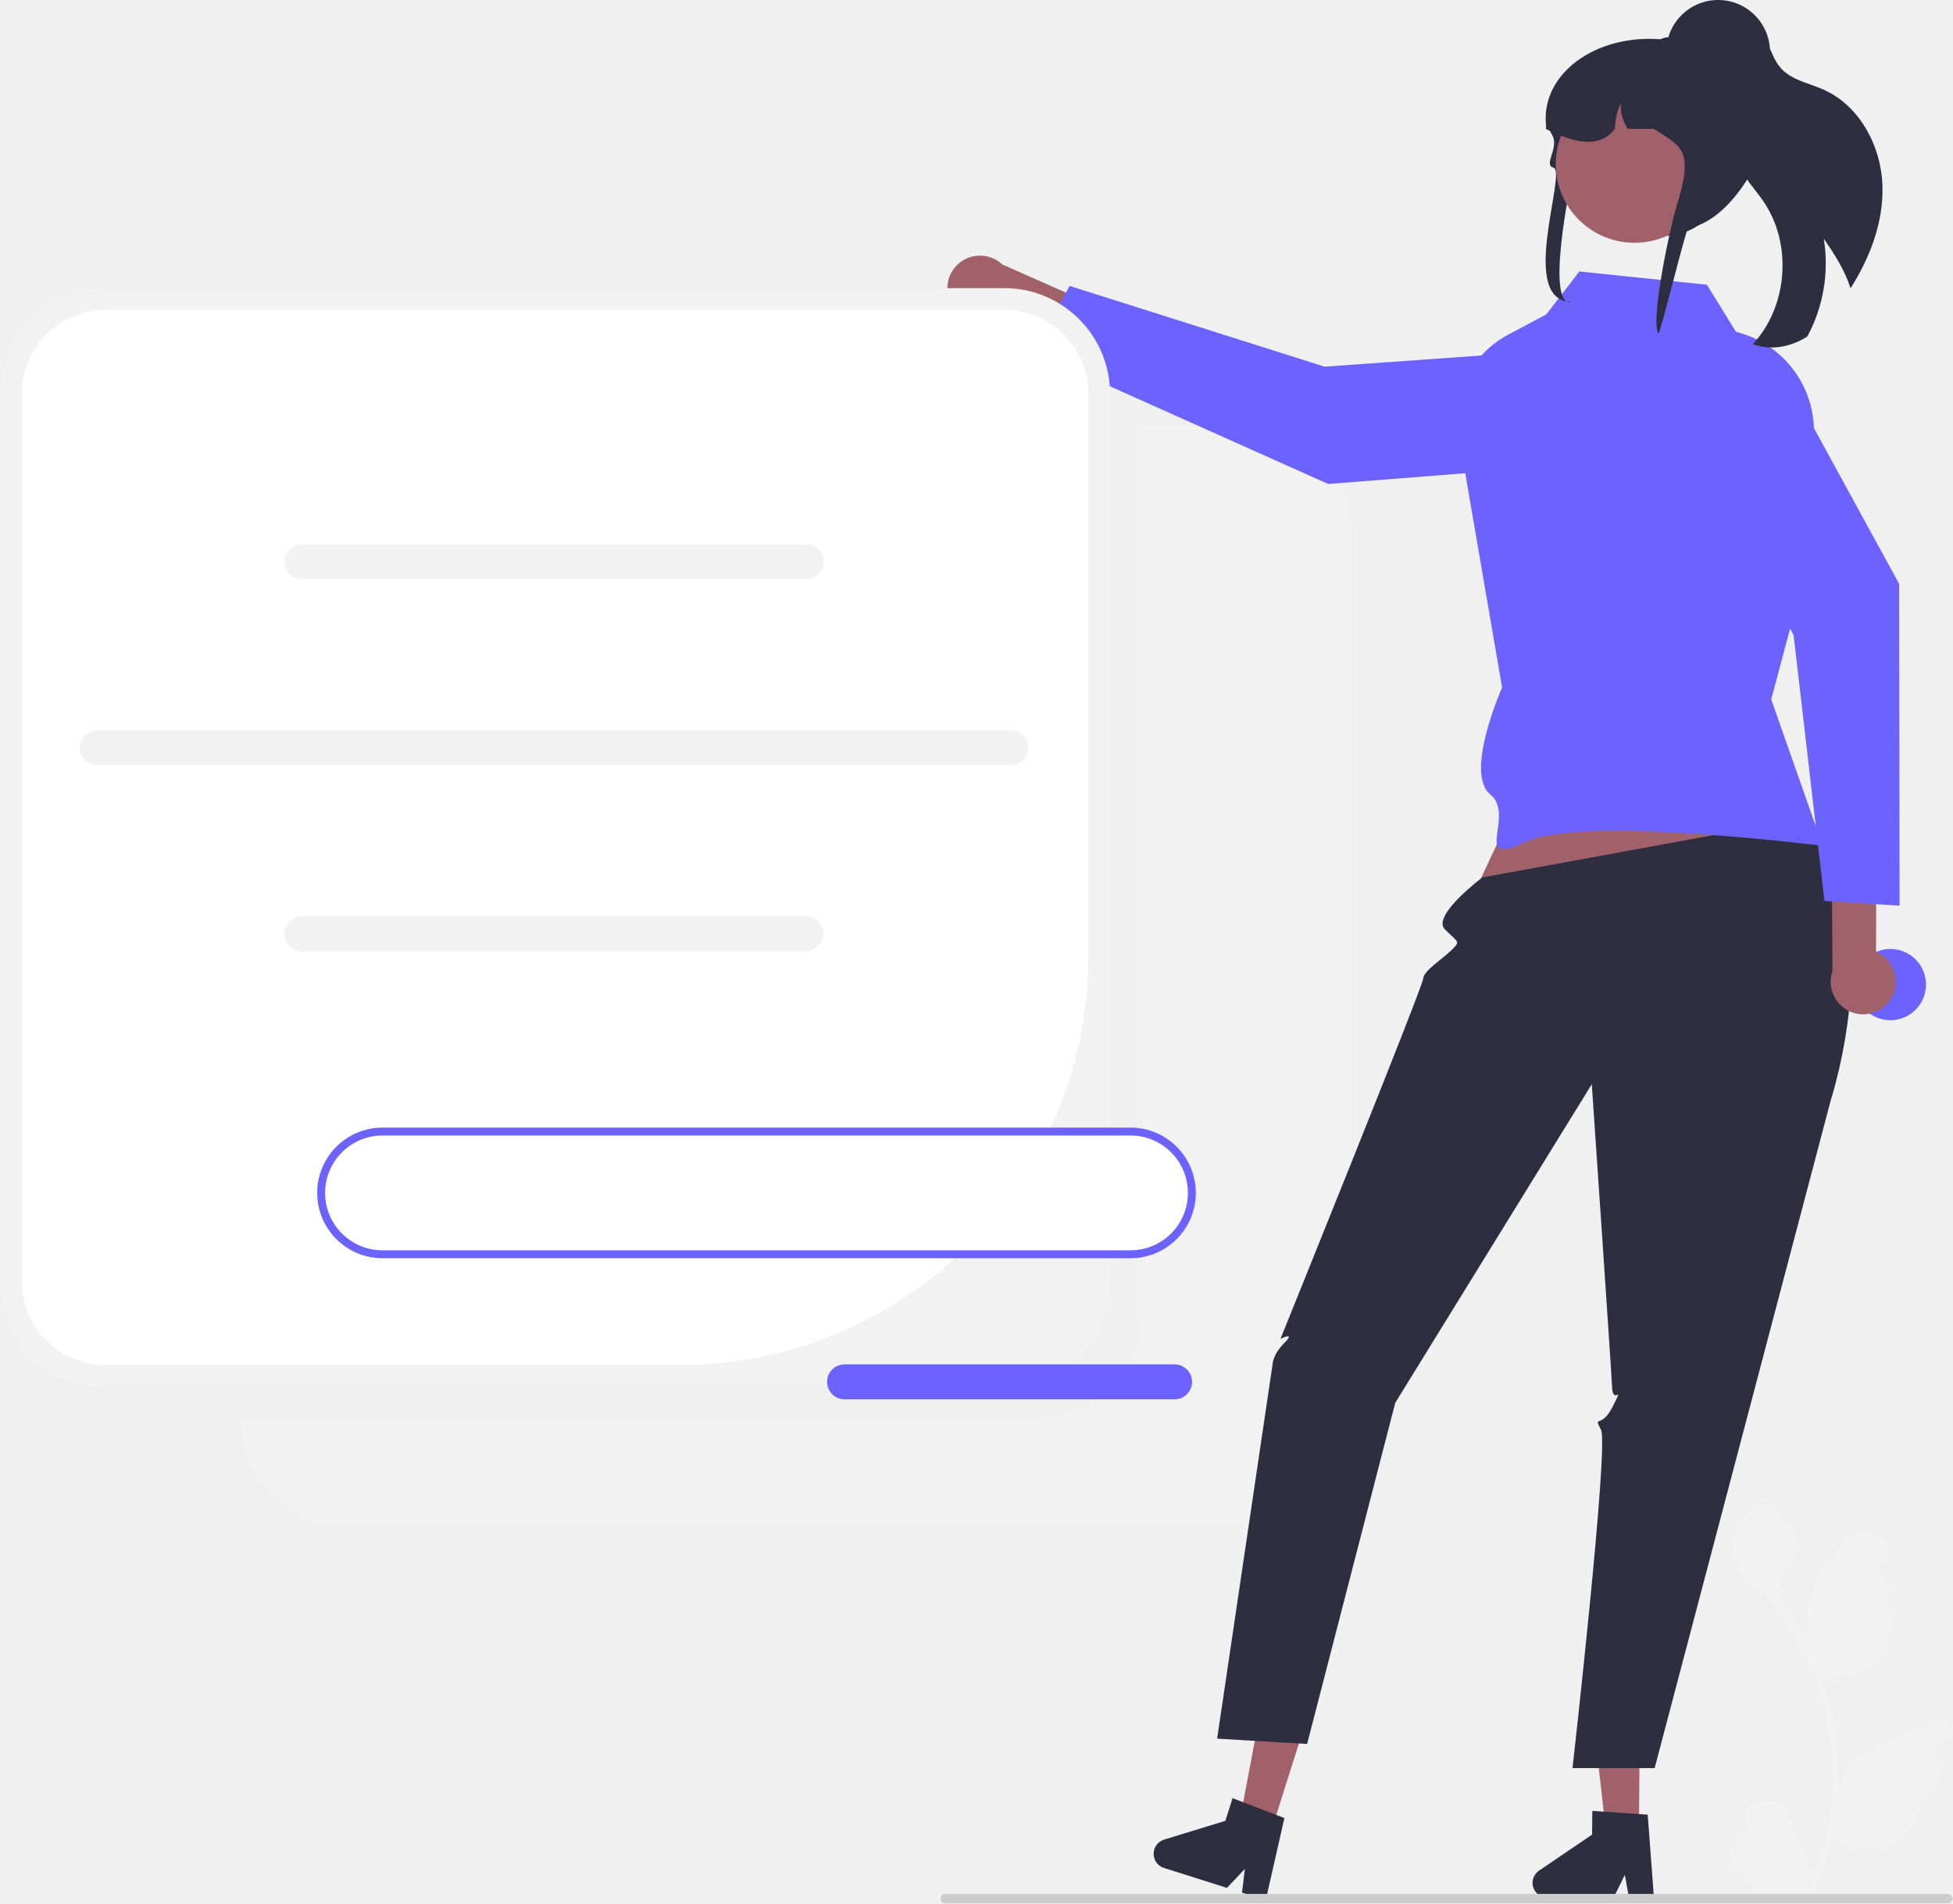
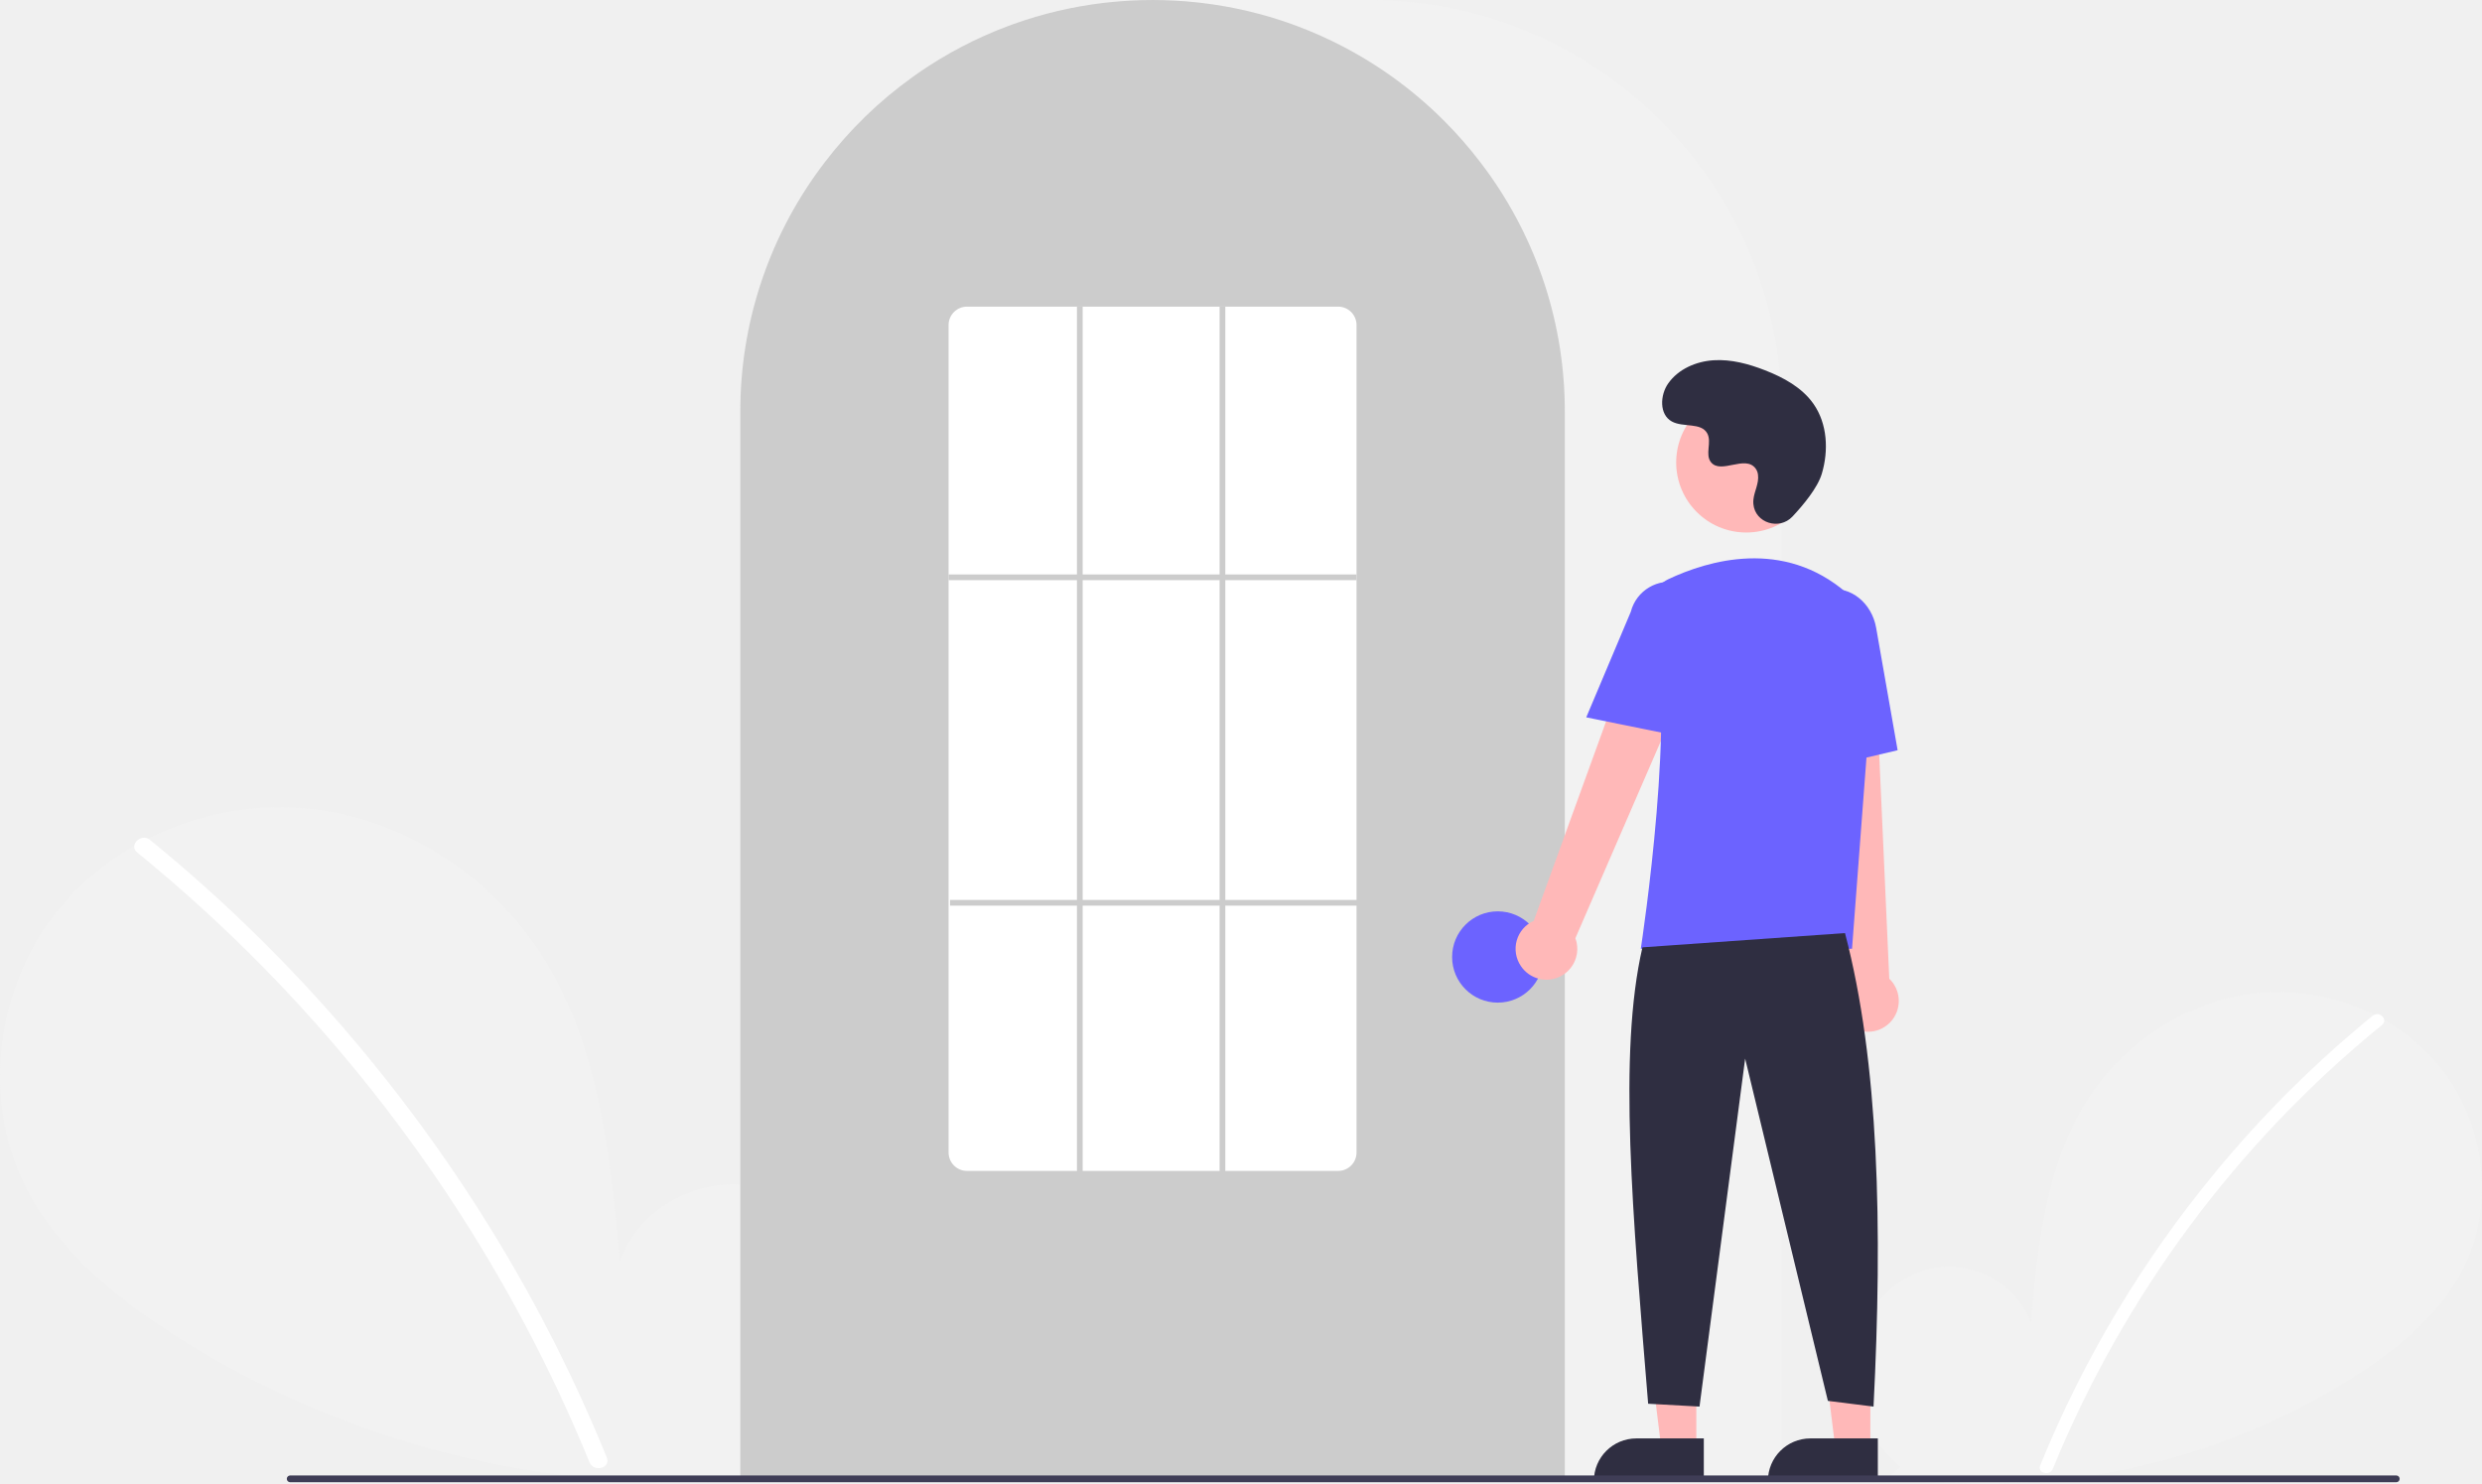
- <svg xmlns="http://www.w3.org/2000/svg" data-name="Layer 1" width="493.461" height="480.848" viewBox="0 0 493.461 480.848">
-   <path d="M668.007,317.365H641.751V541.211a26.744,26.744,0,0,1-26.744,26.744H414.269v.256a26.744,26.744,0,0,0,26.744,26.744h226.993a26.744,26.744,0,0,0,26.744-26.744V344.109A26.744,26.744,0,0,0,668.007,317.365Z" transform="translate(-353.2694 -209.5759)" fill="#f2f2f2" />
-   <path d="M792.472,673.091a2.269,2.269,0,0,0,1.645-3.933l-.155-.618q.031-.074.062-.148a6.094,6.094,0,0,1,11.241.042c1.839,4.428,4.179,8.864,4.756,13.546a18.029,18.029,0,0,1-.316,6.2,72.281,72.281,0,0,0,6.575-30.021,69.764,69.764,0,0,0-.433-7.783q-.358-3.178-.995-6.31a73.119,73.119,0,0,0-14.5-30.99,19.459,19.459,0,0,1-8.093-8.397,14.843,14.843,0,0,1-1.35-4.056c.394.052,1.486-5.949,1.188-6.317.549-.833,1.532-1.247,2.131-2.06,2.982-4.043,7.091-3.337,9.236,2.157,4.582,2.313,4.627,6.148,1.815,9.837-1.789,2.347-2.035,5.522-3.604,8.035.162.207.329.407.491.614a73.591,73.591,0,0,1,7.681,12.169,30.593,30.593,0,0,1,1.826-14.21c1.748-4.217,5.025-7.769,7.91-11.415a6.279,6.279,0,0,1,11.184,3.083q.009.081.017.161-.643.363-1.259.77a3.078,3.078,0,0,0,1.241,5.602l.063.01a30.627,30.627,0,0,1-.807,4.579c3.702,14.316-4.29,19.53-15.701,19.764-.252.129-.497.258-.749.381a75.114,75.114,0,0,1,4.043,19.028,71.243,71.243,0,0,1-.052,11.503l.019-.136a18.826,18.826,0,0,1,6.427-10.87c4.946-4.063,11.933-5.559,17.268-8.824a3.533,3.533,0,0,1,5.411,3.437l-.022.143a20.677,20.677,0,0,0-2.319,1.117q-.643.363-1.259.77a3.078,3.078,0,0,0,1.241,5.602l.063.01c.045.006.084.013.129.019a30.654,30.654,0,0,1-5.639,8.829c-2.315,12.497-12.256,13.683-22.89,10.044h-.006a75.093,75.093,0,0,1-5.044,14.726H792.923c-.065-.2-.123-.407-.181-.607a20.474,20.474,0,0,0,4.986-.297c-1.337-1.641-2.674-3.294-4.011-4.935a1.121,1.121,0,0,1-.084-.097c-.678-.84-1.363-1.673-2.041-2.512l-0-.001a29.99,29.99,0,0,1,.879-7.64Z" transform="translate(-353.2694 -209.5759)" fill="#f2f2f2" />
-   <path d="M593.994,286.915a8.246,8.246,0,0,0,12.466,1.526l37.465,16.903,7.223-9.213-44.644-19.75a8.235,8.235,0,0,0-12.509,10.535Z" transform="translate(-353.2694 -209.5759)" fill="#a0616a" />
-   <path d="M754.778,297.455l3.716,21.056a7.155,7.155,0,0,1-6.485,8.376l-63.139,4.965L614.653,298.637l8.864-16.827L687.944,302.212Z" transform="translate(-353.2694 -209.5759)" fill="#6c63ff" />
-   <rect y="72.789" width="280.481" height="277.59" rx="26.744" fill="#f2f2f2" />
-   <path d="M380.014,287.865a21.244,21.244,0,0,0-21.244,21.244V533.211a21.244,21.244,0,0,0,21.244,21.244H524.886A103.364,103.364,0,0,0,628.25,451.091V309.109a21.244,21.244,0,0,0-21.244-21.244Z" transform="translate(-353.2694 -209.5759)" fill="#fff" />
-   <path d="M556.965,355.876H429.559a4.408,4.408,0,1,1,0-8.816H556.965a4.408,4.408,0,0,1,0,8.816Z" transform="translate(-353.2694 -209.5759)" fill="#f2f2f2" />
-   <path d="M556.965,449.876H429.559a4.408,4.408,0,1,1,0-8.816H556.965a4.408,4.408,0,0,1,0,8.816Z" transform="translate(-353.2694 -209.5759)" fill="#f2f2f2" />
-   <path d="M608.702,402.907H377.822a4.408,4.408,0,1,1,0-8.816H608.702a4.408,4.408,0,0,1,0,8.816Z" transform="translate(-353.2694 -209.5759)" fill="#f2f2f2" />
-   <polygon points="393.531 180.687 370.531 229.687 459.008 220.726 440.539 173.687 393.531 180.687" fill="#a0616a" />
-   <polygon points="414.101 462.32 405.712 462.249 401.999 429.138 414.379 429.243 414.101 462.32" fill="#a0616a" />
-   <path d="M740.5,685.235a3.755,3.755,0,0,0,3.718,3.783l16.679.139,2.92-5.918,1.072,5.949,6.293.057-1.589-21.217-2.189-.146-8.931-.616-2.881-.193-.051,6.003-13.398,9.087A3.749,3.749,0,0,0,740.5,685.235Z" transform="translate(-353.2694 -209.5759)" fill="#2f2e41" />
-   <polygon points="321.266 462.358 313.268 459.825 319.447 427.085 331.251 430.822 321.266 462.358" fill="#a0616a" />
-   <path d="M644.932,676.789a3.755,3.755,0,0,0,2.443,4.709l15.902,5.033,4.53-4.799-.723,6.001,5.999,1.904L677.797,668.89l-2.05-.783-8.356-3.212-2.697-1.031-1.812,5.723-15.477,4.75A3.749,3.749,0,0,0,644.932,676.789Z" transform="translate(-353.2694 -209.5759)" fill="#2f2e41" />
-   <path d="M808.248,416.522,727.801,431.263s-12.903,9.652-9.452,13.109,3.987,2.921,1.719,5.189-7.171,5.299-7.219,7.283-36.048,90.984-36.048,90.984,4-2,1,1-3,5.479-3,5.479l-14,94.521,22.737,1.339,22.263-86.173,49.659-80.504s4.927,71.789,5.134,76.564,3.207-1.225.207,4.775-5,2-3,6-7.205,85.435-7.205,85.435h20.753L815.859,487.472S831.695,439.216,808.248,416.522Z" transform="translate(-353.2694 -209.5759)" fill="#2f2e41" />
-   <path d="M784.549,281.51l-32.225-3.348-8.349,10.839-9.726,5.18a24.275,24.275,0,0,0-12.815,22.962l11.366,66.119s-9.601,21.619-3,27-5.104,18.707,9,12,75,1,75,1l-13-37,9.711-36.358,1.069-30.485a25.826,25.826,0,0,0-18.339-25.627l-1.358-.41Z" transform="translate(-353.2694 -209.5759)" fill="#6c63ff" />
-   <path d="M828.913,256.806c.211,9.083-3.183,17.878-8.06,25.603-1.449-4.51-4.054-8.614-6.77-12.527a38.995,38.995,0,0,1-4.15,24.696,5.224,5.224,0,0,1-.444.285c-3.975,2.391-9.014,3.359-13.314,1.633,8.884-9.577,10.015-25.444,2.566-36.186-2.109-3.048-4.836-5.744-6.142-9.212-2.062-5.535-.08-11.628,1.171-17.398,1.169-5.37,1.374-11.761-2.229-15.697a3.786,3.786,0,0,1,3.47-1.598c2.221.314,3.838,2.245,4.868,4.233,1.03,1.989,1.709,4.193,3.144,5.91,2.658,3.215,7.184,3.975,10.999,5.669C823.26,236.332,828.692,246.699,828.913,256.806Z" transform="translate(-353.2694 -209.5759)" fill="#2f2e41" />
-   <path d="M590.92,689.234a1.186,1.186,0,0,0,1.19,1.19h253.29a1.19,1.19,0,0,0,0-2.38h-253.29A1.187,1.187,0,0,0,590.92,689.234Z" transform="translate(-353.2694 -209.5759)" fill="#ccc" />
-   <circle cx="477.638" cy="248.748" r="9" fill="#6c63ff" />
-   <path d="M751.156,251.613c.528-1.848-3.111,9.446-1.355,9.65,7.997.917,18.974,5.693,24.543,7.921.251-.029.502-.058.745-.095.598-.066,1.18-.16,1.756-.269C789.814,266.366,794.801,246.445,794.801,246.263c0-.896-2.149-25.493-5.535-25.857a24.957,24.957,0,0,0-2.678-.146h-8.402a39.048,39.048,0,0,0-5.274-.765H772.896c-16.915-1.289-30.253,9.021-29.006,21.567.007.015.022.029.029.044.362.539.679,1.048.959,1.536.273.459.502.896.701,1.311,1.542,3.204-2.421,7.235.207,7.987,3.495,1.001-9.192,33.894,4.642,33.894C743.698,287.747,749.699,256.71,751.156,251.613Z" transform="translate(-353.2694 -209.5759)" fill="#2f2e41" />
-   <circle cx="412.986" cy="41.443" r="19.894" fill="#a0616a" />
-   <path d="M743.89,242.147c.332.175.657.335.989.495.347.167.693.335,1.04.488,6.661,3.022,12.083,3.357,15.374-.983a18.392,18.392,0,0,1,1.512-6.626,10.65,10.65,0,0,0,1.756,6.626h6.624c6.824,4.529,10.328,5.002,5.592,19.87-1.321,4.143-6.571,28.251-4.505,31.826.598-.066,6.955-26.471,7.53-26.58,12.969-2.454,21.209-23.82,20.154-25.028a22.275,22.275,0,0,0-2.309-9.91,22.793,22.793,0,0,0-8.661-9.422,40.166,40.166,0,0,0-6.92-2.599c-.059-.015-.111-.029-.17-.044-.73-.197-1.475-.379-2.22-.532a40.842,40.842,0,0,0-4.662-.706c-.111-.007-.221-.015-.325-.015a3.513,3.513,0,0,0-1.778.488c-.007,0-.007.007-.015.007a3.347,3.347,0,0,0-.989.881,3.386,3.386,0,0,0-.723,2.104H763.808q-.409,0-.819.022a19.78,19.78,0,0,0-19.069,18.596C743.897,241.456,743.89,241.798,743.89,242.147Z" transform="translate(-353.2694 -209.5759)" fill="#2f2e41" />
-   <circle cx="434.117" cy="13.106" r="13.106" fill="#2f2e41" />
-   <path d="M831.009,462.035a8.246,8.246,0,0,0-3.717-11.996l.065-41.101-11.364-2.813.28,48.817a8.235,8.235,0,0,0,14.736,7.093Z" transform="translate(-353.2694 -209.5759)" fill="#a0616a" />
-   <path d="M774.733,311.053l17.684-12.018a7.155,7.155,0,0,1,10.298,2.483l30.404,55.559.116,81.31-18.982-1.19-7.792-67.129Z" transform="translate(-353.2694 -209.5759)" fill="#6c63ff" />
-   <path d="M638.915,495.453h-189a15.5,15.5,0,0,0,0,31h189a15.5,15.5,0,1,0,0-31Z" transform="translate(-353.2694 -209.5759)" fill="#fff" />
-   <path d="M638.915,527.453h-189a16.5,16.5,0,0,1,0-33h189a16.5,16.5,0,1,1,0,33Zm-189-31a14.5,14.5,0,0,0,0,29h189a14.5,14.5,0,1,0,0-29Z" transform="translate(-353.2694 -209.5759)" fill="#6c63ff" />
-   <path d="M650.06,563.096H566.653a4.408,4.408,0,1,1,0-8.816h83.406a4.408,4.408,0,0,1,0,8.816Z" transform="translate(-353.2694 -209.5759)" fill="#6c63ff" />
+ <svg xmlns="http://www.w3.org/2000/svg" data-name="Layer 1" width="870" height="520.139" viewBox="0 0 870 520.139">
+   <path d="M831.092,704.187c-11.138-9.412-17.904-24.28-16.13-38.754s12.764-27.78,27.018-30.854,30.504,5.435,34.834,19.359c2.383-26.846,5.129-54.818,19.402-77.68,12.924-20.701,35.309-35.514,59.569-38.164s49.803,7.359,64.933,26.507,18.835,46.985,8.238,68.969c-7.806,16.195-22.188,28.247-37.257,38.052a240.452,240.452,0,0,1-164.454,35.977Z" transform="translate(-165 -189.9307)" fill="#f2f2f2" />
+   <path d="M996.728,546.01a393.414,393.414,0,0,0-54.826,54.442,394.561,394.561,0,0,0-61.752,103.194c-1.112,2.725,3.313,3.911,4.412,1.216A392.342,392.342,0,0,1,999.963,549.245c2.284-1.86-.97-5.08-3.236-3.236Z" transform="translate(-165 -189.9307)" fill="#fff" />
+   <path d="M445.067,701.63c15.299-12.927,24.591-33.348,22.154-53.228s-17.531-38.156-37.11-42.377-41.897,7.464-47.844,26.59c-3.273-36.873-7.044-75.292-26.648-106.693-17.751-28.433-48.497-48.778-81.818-52.418s-68.404,10.107-89.185,36.407-25.869,64.535-11.315,94.729c10.722,22.243,30.475,38.797,51.172,52.264,66.03,42.965,147.939,60.884,225.877,49.415" transform="translate(-165 -189.9307)" fill="#f2f2f2" />
+   <path d="M217.567,484.373a540.355,540.355,0,0,1,75.304,74.777A548.076,548.076,0,0,1,352.257,647.04a545.835,545.835,0,0,1,25.43,53.846c1.527,3.743-4.55,5.372-6.06,1.671a536.36,536.36,0,0,0-49.009-92.727A539.734,539.734,0,0,0,256.889,528.632a538.441,538.441,0,0,0-43.766-39.815c-3.138-2.555,1.332-6.978,4.444-4.444Z" transform="translate(-165 -189.9307)" fill="#fff" />
+   <path d="M789.5,708.931h-365v-374.5c0-79.678,64.822-144.5,144.5-144.5h76c79.677,0,144.5,64.822,144.5,144.5Z" transform="translate(-165 -189.9307)" fill="#f2f2f2" />
+   <path d="M713.5,708.931h-289v-374.5a143.382,143.382,0,0,1,27.596-84.944c.664-.905,1.326-1.798,2.009-2.681a144.466,144.466,0,0,1,30.754-29.851c.66-.48,1.322-.952,1.994-1.423a144.16,144.16,0,0,1,31.472-16.459c.661-.25,1.334-.501,2.007-.742a144.02,144.02,0,0,1,31.108-7.336c.658-.09,1.333-.16,2.008-.23a146.288,146.288,0,0,1,31.105,0c.673.07,1.349.141,2.014.231a143.995,143.995,0,0,1,31.1,7.335c.673.241,1.346.492,2.009.743a143.799,143.799,0,0,1,31.106,16.216c.672.461,1.344.933,2.006,1.405a145.987,145.987,0,0,1,18.384,15.564,144.305,144.305,0,0,1,12.724,14.551c.681.88,1.343,1.773,2.005,2.677A143.382,143.382,0,0,1,713.5,334.431Z" transform="translate(-165 -189.9307)" fill="#ccc" />
+   <circle cx="525" cy="335.5" r="16" fill="#6c63ff" />
+   <polygon points="594.599 507.783 582.339 507.783 576.506 460.495 594.601 460.496 594.599 507.783" fill="#ffb8b8" />
+   <path d="M573.582,504.28h23.644a0,0,0,0,1,0,0v14.887a0,0,0,0,1,0,0H558.695a0,0,0,0,1,0,0v0a14.887,14.887,0,0,1,14.887-14.887Z" fill="#2f2e41" />
+   <polygon points="655.599 507.783 643.339 507.783 637.506 460.495 655.601 460.496 655.599 507.783" fill="#ffb8b8" />
+   <path d="M634.582,504.28h23.644a0,0,0,0,1,0,0v14.887a0,0,0,0,1,0,0H619.695a0,0,0,0,1,0,0v0a14.887,14.887,0,0,1,14.887-14.887Z" fill="#2f2e41" />
+   <path d="M698.098,528.6a10.743,10.743,0,0,1,4.511-15.843l41.676-114.867L764.791,409.082,717.206,518.853a10.801,10.801,0,0,1-19.109,9.748Z" transform="translate(-165 -189.9307)" fill="#ffb8b8" />
+   <path d="M814.336,550.184a10.743,10.743,0,0,1-2.893-16.217L798.533,412.458l23.338,1.066L827.236,533.045a10.801,10.801,0,0,1-12.9,17.139Z" transform="translate(-165 -189.9307)" fill="#ffb8b8" />
+   <circle cx="612.106" cy="162.123" r="24.561" fill="#ffb8b8" />
+   <path d="M814.18,522.549H740.133l.089-.576c.133-.861,13.197-86.439,3.562-114.436a11.813,11.813,0,0,1,6.069-14.584h0c13.772-6.485,40.208-14.471,62.52,4.909a28.234,28.234,0,0,1,9.459,23.396Z" transform="translate(-165 -189.9307)" fill="#6c63ff" />
+   <path d="M754.354,448.181,721.018,441.418l15.626-37.03a13.997,13.997,0,0,1,27.106,6.998Z" transform="translate(-165 -189.9307)" fill="#6c63ff" />
+   <path d="M797.05,460.739l-2.004-45.941c-1.52-8.636,3.424-16.8,11.027-18.135,7.605-1.33,15.032,4.66,16.558,13.36l7.533,42.928Z" transform="translate(-165 -189.9307)" fill="#6c63ff" />
+   <path d="M811.716,517.049c11.915,45.377,13.214,103.069,10,166l-16-2-29-120-16,122-18-1c-5.377-66.03-10.613-122.715-2-160Z" transform="translate(-165 -189.9307)" fill="#2f2e41" />
+   <path d="M793.289,371.035c-4.582,4.881-13.091,2.261-13.688-4.407a8.055,8.055,0,0,1,.01-1.556c.308-2.954,2.015-5.635,1.606-8.754a4.59,4.59,0,0,0-.84-2.149c-3.651-4.889-12.222,2.187-15.668-2.239-2.113-2.714.371-6.987-1.251-10.021-2.14-4.004-8.479-2.029-12.454-4.221-4.423-2.439-4.158-9.225-1.247-13.353,3.551-5.034,9.776-7.72,15.923-8.107s12.253,1.275,17.992,3.511c6.521,2.541,12.988,6.054,17.001,11.788,4.88,6.973,5.35,16.348,2.909,24.502C802.098,360.99,797.031,367.049,793.289,371.035Z" transform="translate(-165 -189.9307)" fill="#2f2e41" />
+   <path d="M1004.982,709.574h-738.294a1.191,1.191,0,0,1,0-2.381h738.294a1.191,1.191,0,0,1,0,2.381Z" transform="translate(-165 -189.9307)" fill="#3f3d56" />
+   <path d="M634,600.431H504a6.465,6.465,0,0,1-6.5-6.415V303.846a6.465,6.465,0,0,1,6.5-6.415H634a6.465,6.465,0,0,1,6.5,6.415V594.015A6.465,6.465,0,0,1,634,600.431Z" transform="translate(-165 -189.9307)" fill="#fff" />
+   <rect x="332.5" y="201.39" width="143" height="2" fill="#ccc" />
+   <rect x="333" y="315.5" width="143" height="2" fill="#ccc" />
+   <rect x="377.5" y="107.5" width="2" height="304" fill="#ccc" />
+   <rect x="427.5" y="107.5" width="2" height="304" fill="#ccc" />
</svg>
